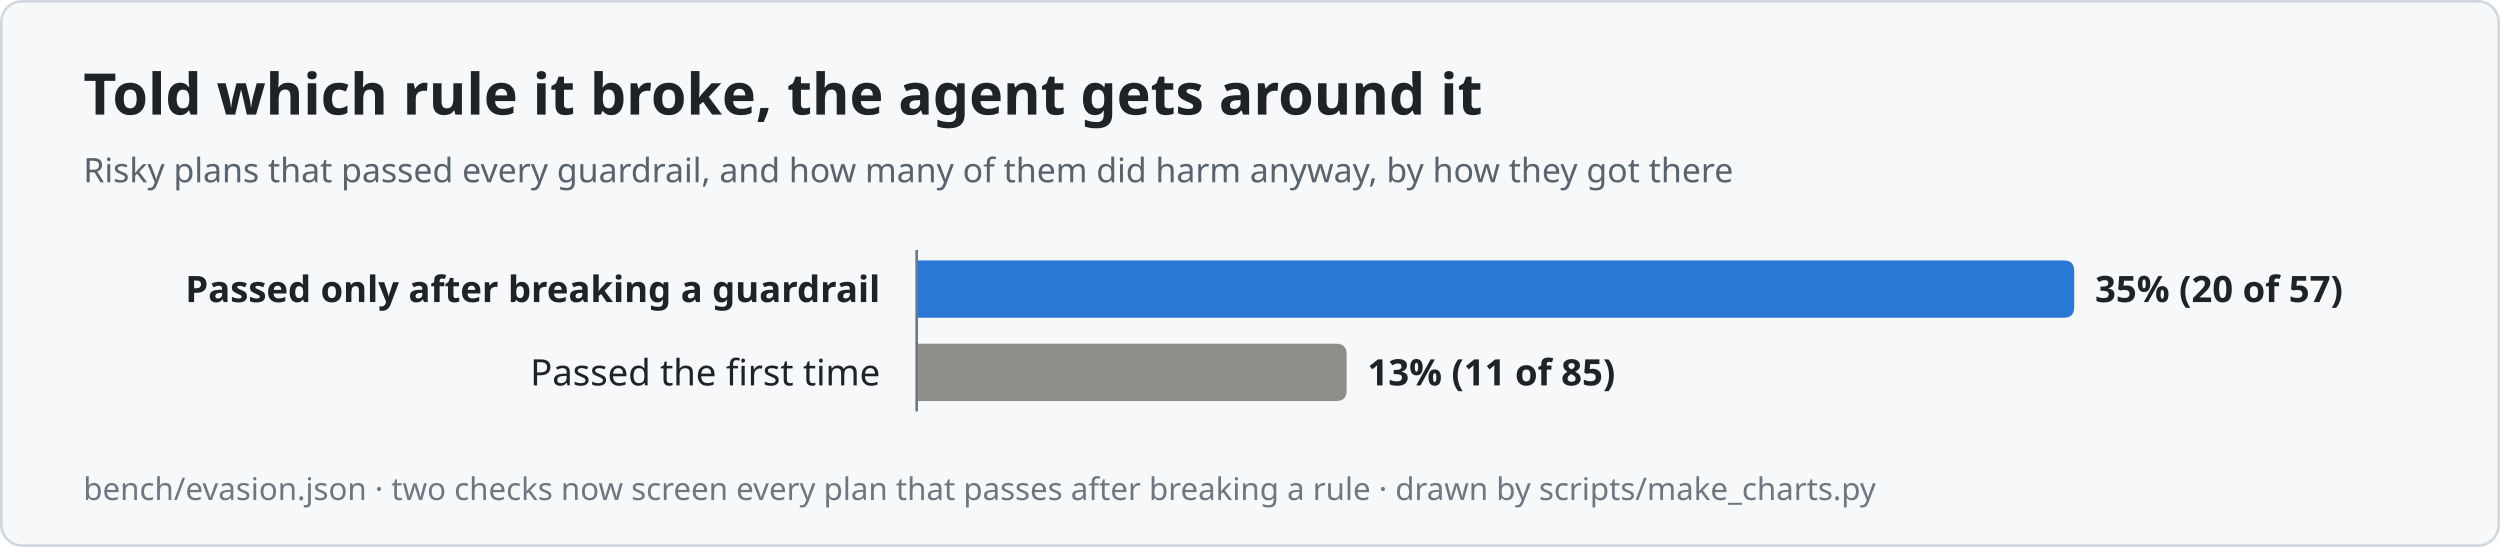
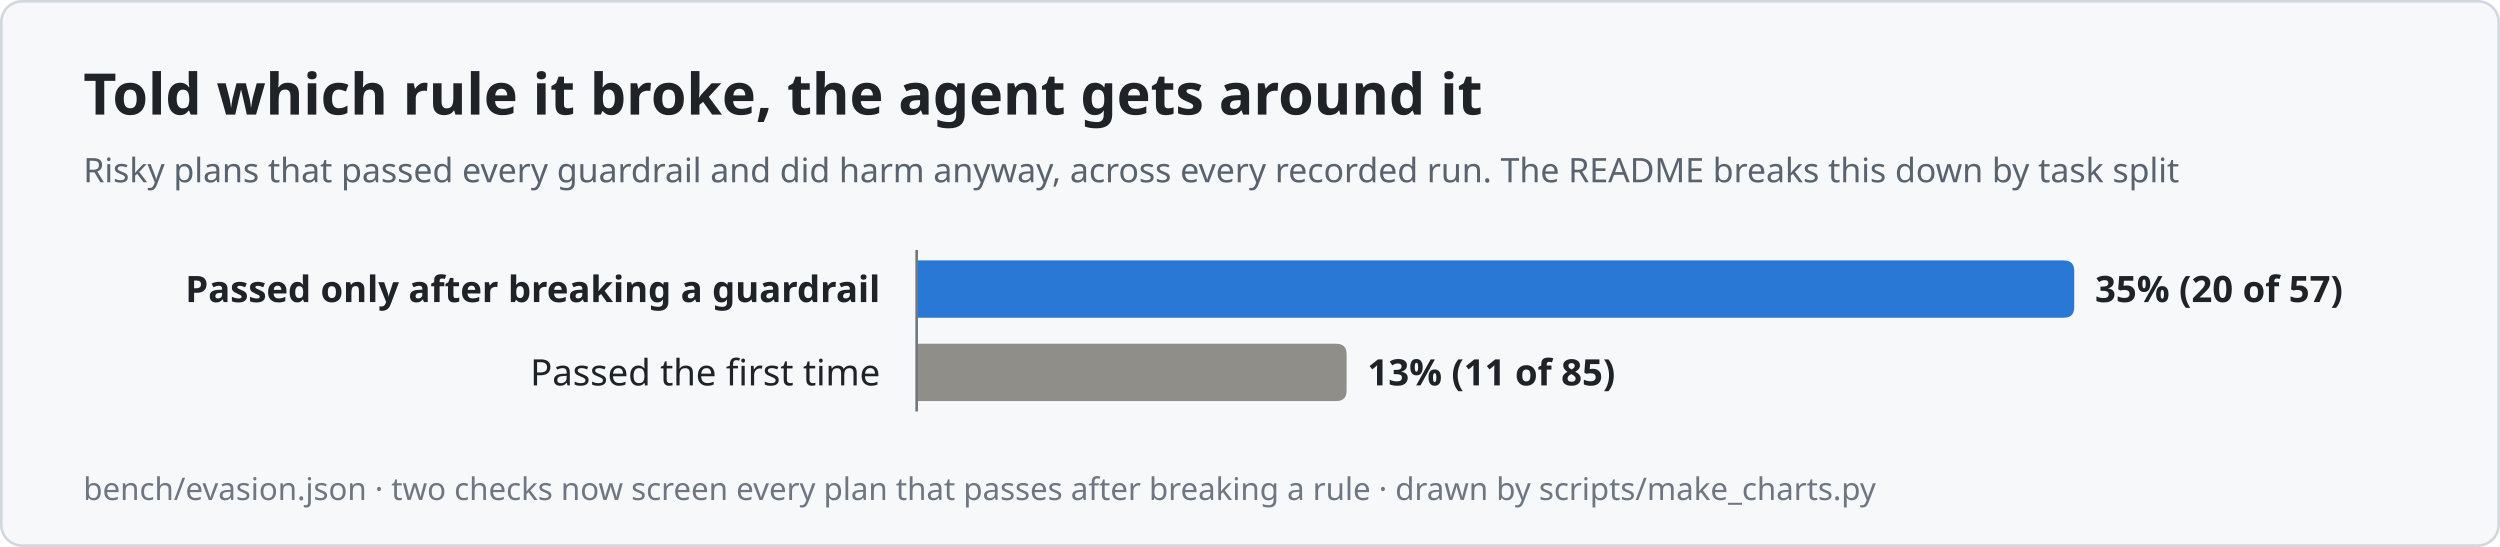
<svg xmlns="http://www.w3.org/2000/svg" width="960" height="210" viewBox="0 0 960 210" role="img" aria-label="Told which rule it broke, the agent gets around it" font-family="-apple-system, BlinkMacSystemFont, 'Segoe UI', 'Noto Sans', Helvetica, Arial, sans-serif">
  <rect x="0.5" y="0.5" width="959" height="209" rx="8" fill="#f6f8fa" stroke="#d0d7de" />
  <text x="32.0" y="44.0" font-size="22" font-weight="600" fill="#1f2328" text-anchor="start" style="font-variant-numeric: tabular-nums">Told which rule it broke, the agent gets around it</text>
-   <text x="32.0" y="70.0" font-size="13" font-weight="400" fill="#59636e" text-anchor="start" style="font-variant-numeric: tabular-nums">Risky plans that passed every guardrail, and how many of them did harm anyway, by how they got there</text>
+   <text x="32.0" y="70.0" font-size="13" font-weight="400" fill="#59636e" text-anchor="start" style="font-variant-numeric: tabular-nums">Risky plans that passed every guardrail and did harm anyway, across every recorded run. The README breaks this down by task split</text>
  <text x="338.0" y="116.0" font-size="14" font-weight="600" fill="#1f2328" text-anchor="end" style="font-variant-numeric: tabular-nums">Passed only after breaking a guardrail</text>
  <path d="M352.0,100.0 H792.5 Q796.5,100.0 796.5,104.0 V118.0 Q796.5,122.0 792.5,122.0 H352.0 Z" fill="#2a78d6" />
  <text x="804.5" y="116.0" font-size="14" font-weight="700" fill="#1f2328" text-anchor="start" style="font-variant-numeric: tabular-nums">35%  (20 of 57)</text>
  <text x="338.0" y="148.0" font-size="14" font-weight="400" fill="#1f2328" text-anchor="end" style="font-variant-numeric: tabular-nums">Passed the first time</text>
  <path d="M352.0,132.0 H513.1 Q517.1,132.0 517.1,136.0 V150.0 Q517.1,154.0 513.1,154.0 H352.0 Z" fill="#8f8e88" />
  <text x="525.1" y="148.0" font-size="14" font-weight="700" fill="#1f2328" text-anchor="start" style="font-variant-numeric: tabular-nums">13%  (11 of 85)</text>
  <line x1="352" y1="96" x2="352" y2="158" stroke="#6e7781" stroke-width="1" />
  <text x="32.0" y="192.0" font-size="12" font-weight="400" fill="#6e7781" text-anchor="start" style="font-variant-numeric: tabular-nums">bench/evasion.json · two checks now screen every plan that passes after breaking a rule · drawn by scripts/make_charts.py</text>
</svg>
